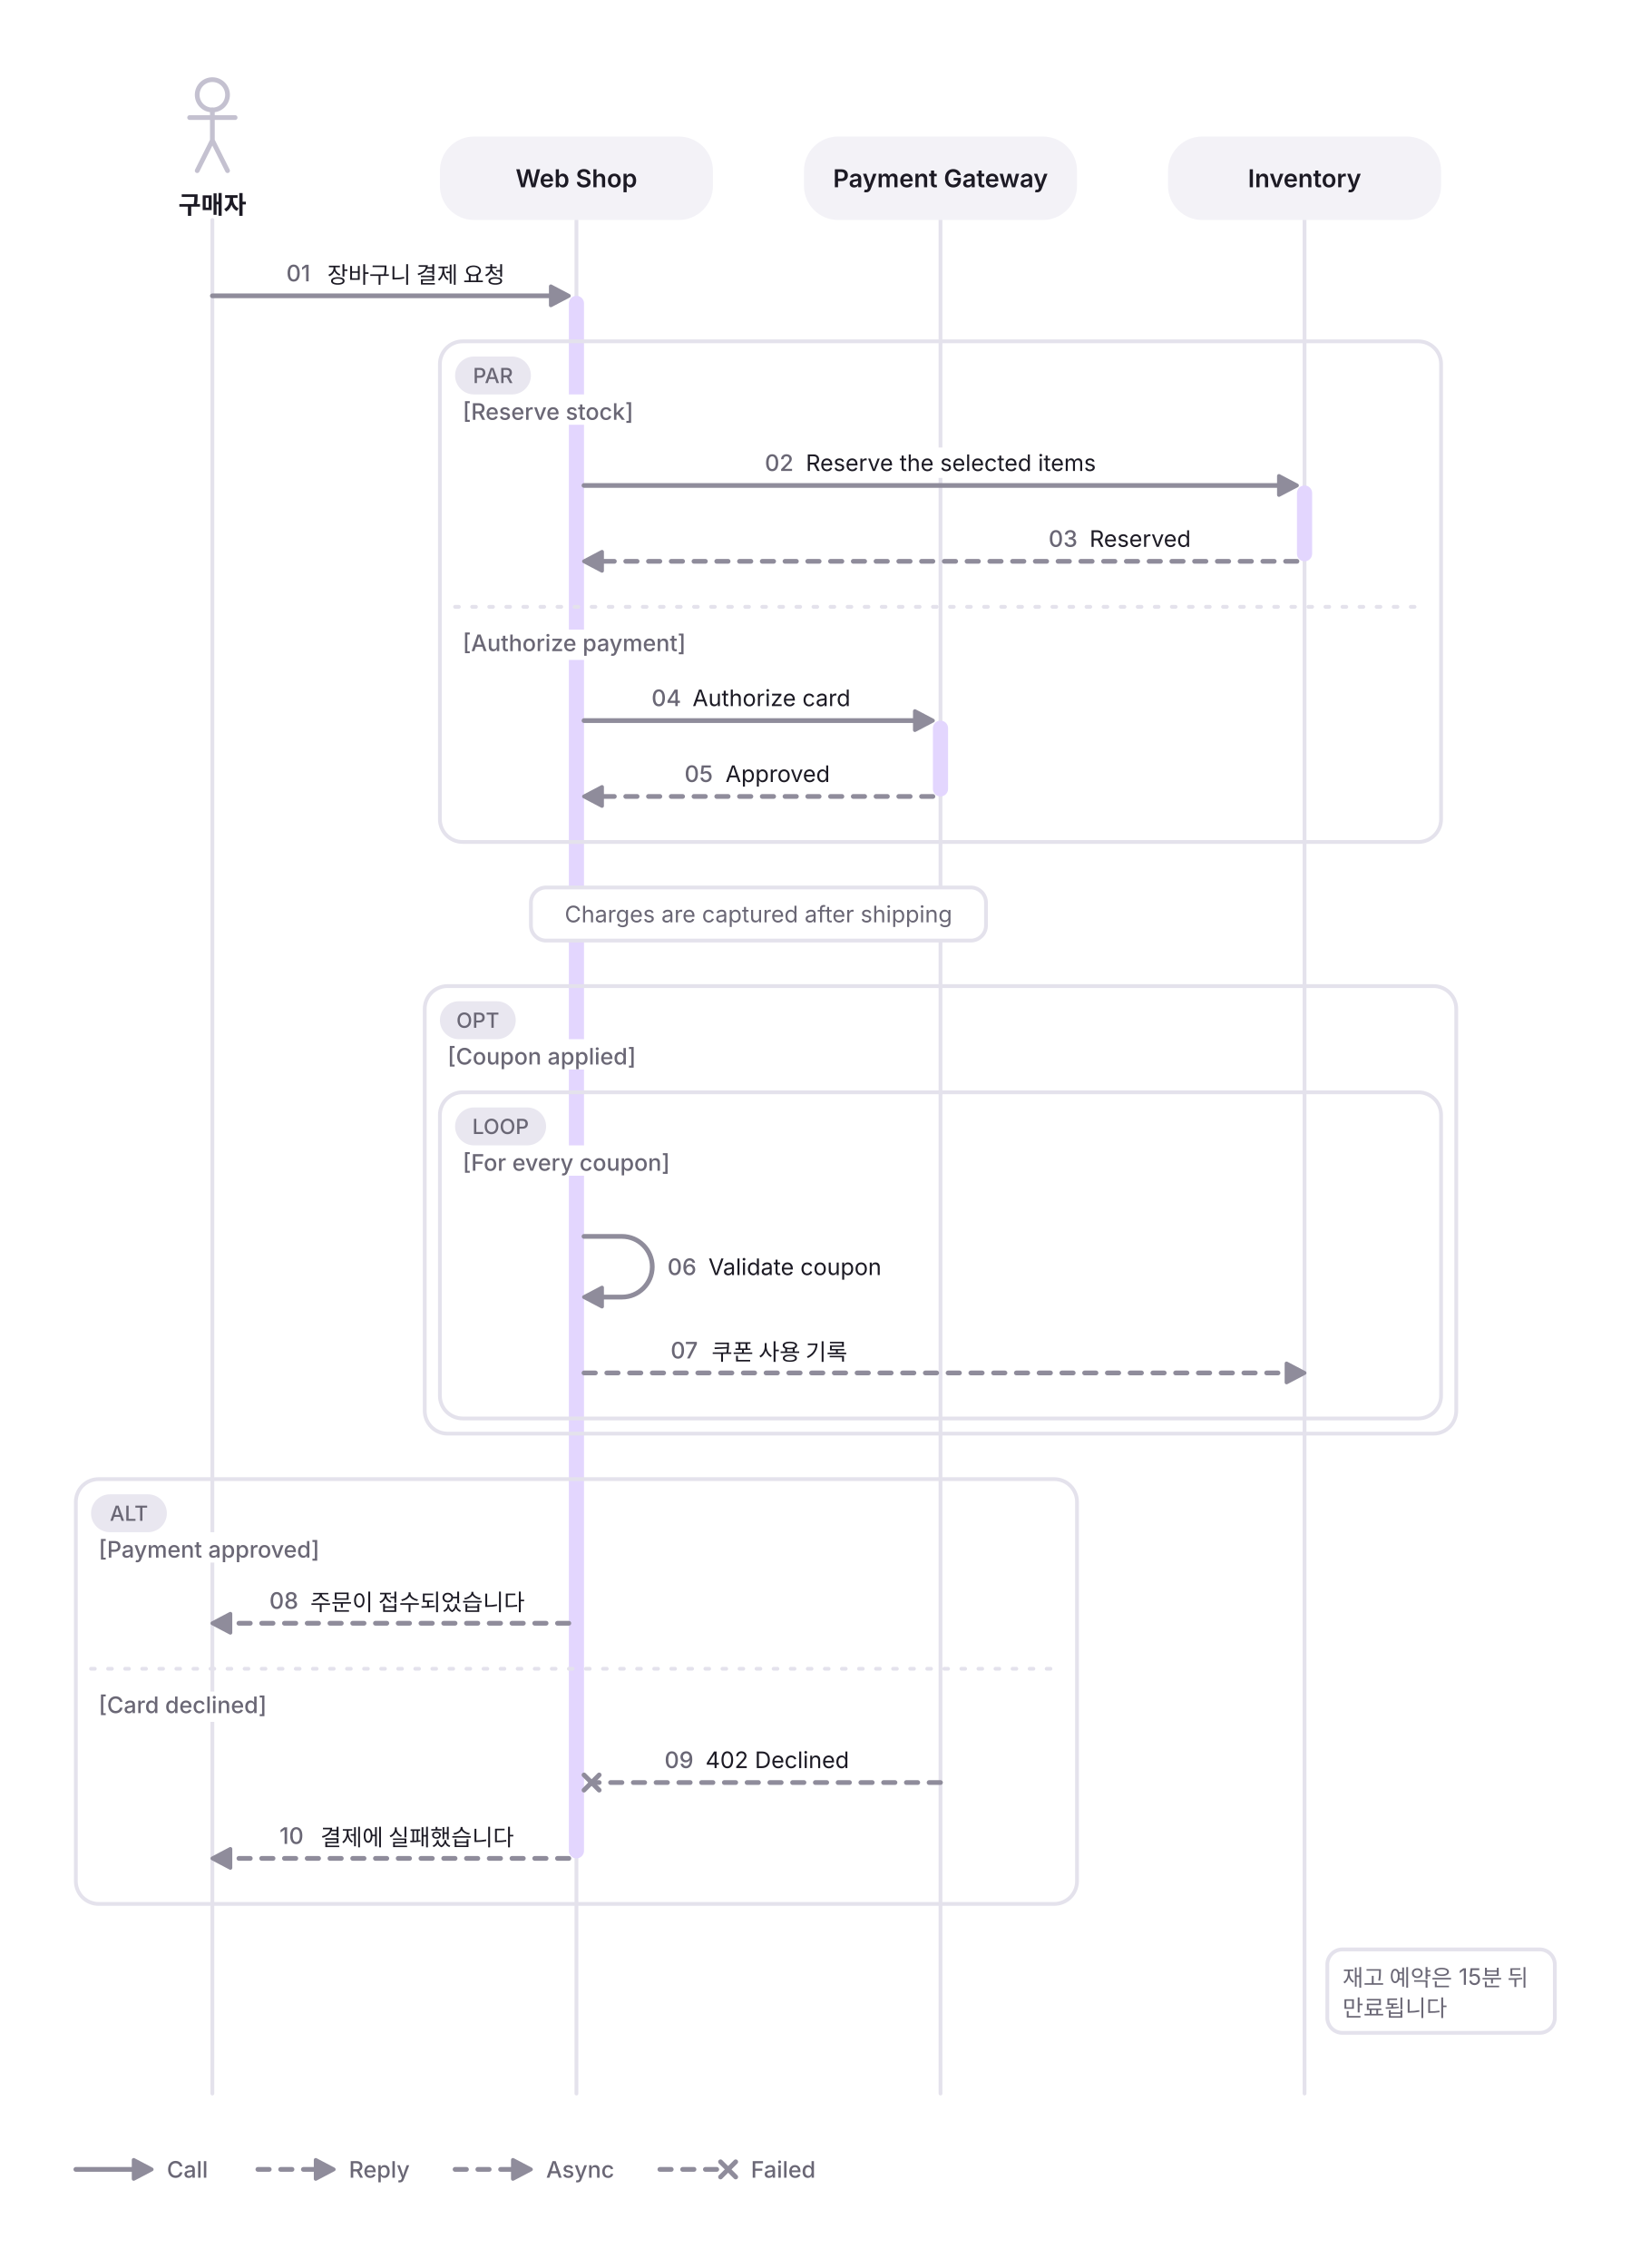
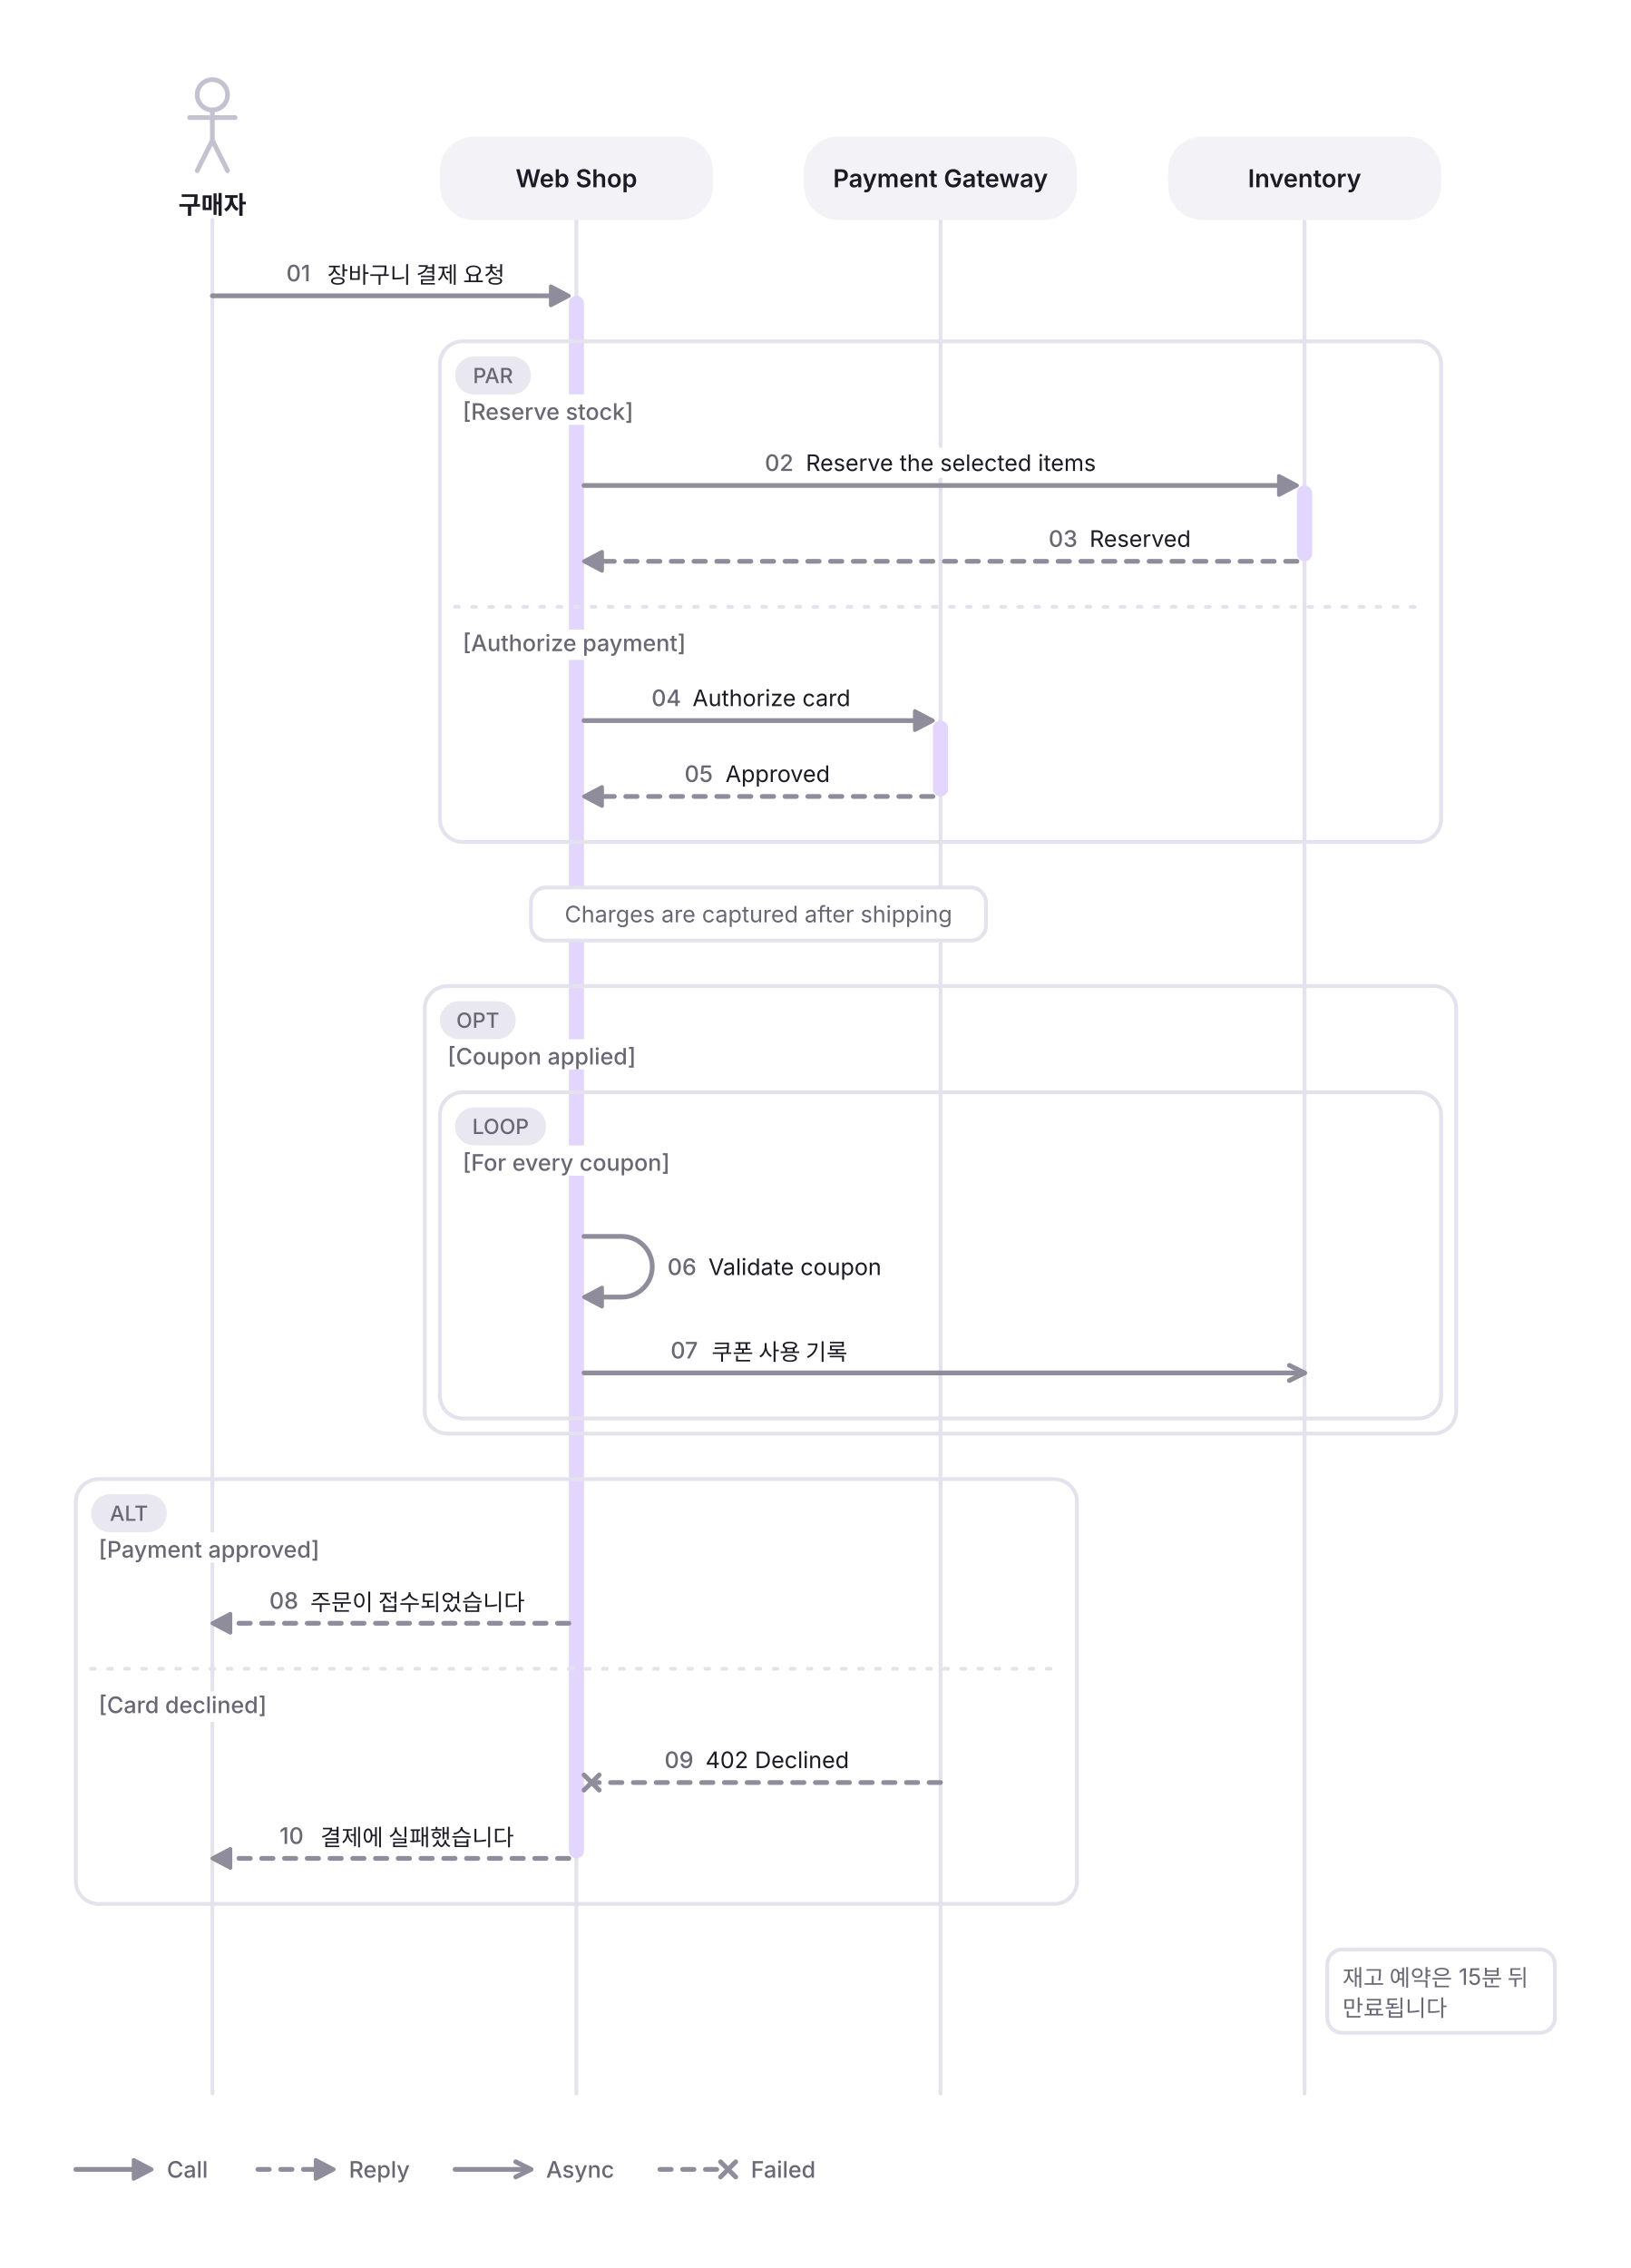
<svg xmlns="http://www.w3.org/2000/svg" class="ursula" data-theme="solid" viewBox="0 0 860 1196" width="860" height="1196" role="img">
  <style>.ursula{font-family:'IBM Plex Sans KR', 'Apple SD Gothic Neo', 'Noto Sans KR', -apple-system, sans-serif}
.ursula-bg{fill:var(--ursula-bg,#ffffff)}
.ursula-panel{fill:var(--ursula-panel,none)}
.ursula-title{font:600 15px 'IBM Plex Sans KR', 'Apple SD Gothic Neo', 'Noto Sans KR', -apple-system, sans-serif;fill:var(--ursula-ink,#1c1a24)}
.ursula-name{font:600 13px 'IBM Plex Sans KR', 'Apple SD Gothic Neo', 'Noto Sans KR', -apple-system, sans-serif;fill:var(--ursula-ink,#1c1a24);text-anchor:middle}
.ursula-sub{font:400 12px 'IBM Plex Sans KR', 'Apple SD Gothic Neo', 'Noto Sans KR', -apple-system, sans-serif;fill:var(--ursula-ink-2,#6a6775);text-anchor:middle}
.ursula-body{font:400 12px 'IBM Plex Sans KR', 'Apple SD Gothic Neo', 'Noto Sans KR', -apple-system, sans-serif;fill:var(--ursula-ink,#1c1a24)}
.ursula-mono{font:400 12px 'IBM Plex Mono', ui-monospace, 'SF Mono', Menlo, monospace;fill:var(--ursula-ink,#1c1a24)}
.ursula-label{font:500 12px 'IBM Plex Sans KR', 'Apple SD Gothic Neo', 'Noto Sans KR', -apple-system, sans-serif;fill:var(--ursula-ink-2,#6a6775);text-anchor:middle}
.ursula-label--accent{fill:var(--ursula-accent,#7447c8)}
.ursula-zone-name{font:600 13px 'IBM Plex Sans KR', 'Apple SD Gothic Neo', 'Noto Sans KR', -apple-system, sans-serif;fill:var(--ursula-ink,#1c1a24)}
.ursula-zone-sub{font:500 12px 'IBM Plex Sans KR', 'Apple SD Gothic Neo', 'Noto Sans KR', -apple-system, sans-serif;fill:var(--ursula-ink-2,#6a6775)}
.ursula-legend{font:500 12px 'IBM Plex Sans KR', 'Apple SD Gothic Neo', 'Noto Sans KR', -apple-system, sans-serif;fill:var(--ursula-ink-2,#6a6775)}
.ursula-axis-name{font:500 12px 'IBM Plex Sans KR', 'Apple SD Gothic Neo', 'Noto Sans KR', -apple-system, sans-serif;fill:var(--ursula-ink-2,#6a6775)}
.ursula-tick{font:400 11px 'IBM Plex Sans KR', 'Apple SD Gothic Neo', 'Noto Sans KR', -apple-system, sans-serif;fill:var(--ursula-ink-2,#6a6775);font-variant-numeric:tabular-nums}
.ursula-value{font:600 11px 'IBM Plex Sans KR', 'Apple SD Gothic Neo', 'Noto Sans KR', -apple-system, sans-serif;fill:var(--ursula-value,#4f2b9a);text-anchor:middle;font-variant-numeric:tabular-nums;paint-order:stroke;stroke:var(--ursula-halo,#ffffff);stroke-width:3px;stroke-linejoin:round}
.ursula-value--bare{stroke:none}
.ursula-value--plain{stroke:none}
.ursula-tick--halo{paint-order:stroke;stroke:var(--ursula-halo,#ffffff);stroke-width:3px;stroke-linejoin:round}
.ursula-tag-text{font:500 11px 'IBM Plex Sans KR', 'Apple SD Gothic Neo', 'Noto Sans KR', -apple-system, sans-serif;fill:var(--ursula-ink-2,#6a6775);text-anchor:middle}
.ursula-faint{fill:var(--ursula-ink-3,#9795a1)}
.ursula-start{text-anchor:start}
.ursula-middle{text-anchor:middle}
.ursula-end{text-anchor:end}
.ursula-on-start{fill:var(--ursula-start-ink,#ffffff)}
.ursula-on-decision{fill:var(--ursula-decision-ink,#4f2b9a)}
.ursula-box{fill:var(--ursula-box-fill,#f3f2f7);stroke:var(--ursula-box-stroke,none);stroke-width:0;stroke-linejoin:round}
.ursula-box--in-zone{fill:var(--ursula-box-in-zone,#ffffff)}
.ursula-box--start{fill:var(--ursula-start-fill,#7447c8);stroke:var(--ursula-start-stroke,none);stroke-width:0}
.ursula-box--decision{fill:var(--ursula-decision-fill,#e3d6fe);stroke:var(--ursula-decision-stroke,none);stroke-width:0}
.ursula-box--pending{stroke:var(--ursula-zone-dash,#c4c1d0);stroke-width:2;stroke-dasharray:2 7;stroke-linecap:round}
.ursula-active{fill:var(--ursula-active-fill,#e3d6fe);stroke:var(--ursula-active-stroke,none);stroke-width:0}
.ursula-note{fill:var(--ursula-note-fill,#ffffff);stroke:var(--ursula-note-stroke,#e4e2ec);stroke-width:2}
.ursula-token{fill:var(--ursula-box-fill,#f3f2f7);stroke:var(--ursula-box-stroke,none);stroke-width:0}
.ursula-tile{fill:var(--ursula-box-fill,#f3f2f7);stroke:var(--ursula-box-stroke,none);stroke-width:0}
.ursula-tile--in-zone{fill:var(--ursula-box-in-zone,#ffffff)}
.ursula-ellipse{fill:var(--ursula-box-fill,#f3f2f7);stroke:var(--ursula-box-stroke,none);stroke-width:0}
.ursula-start-dot{fill:var(--ursula-accent,#7447c8)}
.ursula-end-ring{fill:var(--ursula-bg,#ffffff);stroke:var(--ursula-ink,#1c1a24);stroke-width:2.5}
.ursula-end-dot{fill:var(--ursula-ink,#1c1a24)}
.ursula-rule{fill:none;stroke:var(--ursula-rule,#ffffff);stroke-width:2}
.ursula-tag{fill:var(--ursula-tag-fill,#e9e7f0)}
.ursula-tag--in-zone{fill:var(--ursula-tag-fill-zone,#f3f2f7)}
.ursula-edge{fill:none;stroke:var(--ursula-edge,#c4c1d0);stroke-width:2.5;stroke-linecap:round;stroke-linejoin:round}
.ursula-edge--accent{stroke:var(--ursula-accent,#7447c8)}
.ursula-edge--pending{stroke-dasharray:2 7}
.ursula-edge--msg{stroke:var(--ursula-edge-msg,#8f8c9b)}
.ursula-edge--msg.ursula-edge--pending{stroke-dasharray:6 6}
.ursula-port{display:none;fill:var(--ursula-halo,#ffffff);stroke:var(--ursula-edge,#c4c1d0);stroke-width:2.5}
.ursula-port--accent{stroke:var(--ursula-accent,#7447c8)}
.ursula-port--msg{stroke:var(--ursula-edge-msg,#8f8c9b)}
.ursula-end-open{fill:var(--ursula-bg,#ffffff);stroke:var(--ursula-edge,#c4c1d0);stroke-width:2.5;stroke-linejoin:round}
.ursula-end-fill{fill:var(--ursula-edge,#c4c1d0);stroke:var(--ursula-edge,#c4c1d0);stroke-width:2.5;stroke-linejoin:round}
.ursula-end-open--accent{stroke:var(--ursula-accent,#7447c8)}
.ursula-end-fill--accent{fill:var(--ursula-accent,#7447c8);stroke:var(--ursula-accent,#7447c8)}
.ursula-lifeline{fill:none;stroke:var(--ursula-lifeline,#e4e2ec);stroke-width:2;stroke-linecap:round}
.ursula-guide{fill:none;stroke:var(--ursula-guide,#e4e2ec);stroke-width:2;stroke-linecap:round;stroke-linejoin:round}
.ursula-chip{fill:var(--ursula-chip-fill,#f3f2f7);stroke:var(--ursula-chip-stroke,#ffffff);stroke-width:3}
.ursula-chip--accent{fill:var(--ursula-chip-accent-fill,#f2edff);stroke:var(--ursula-chip-accent-stroke,#ffffff)}
.ursula-zone{fill:var(--ursula-zone-fill,#f3f2f7);stroke:var(--ursula-zone-stroke,none);stroke-width:0}
.ursula-zone--plain{fill:var(--ursula-zone-plain,#ffffff);stroke:var(--ursula-zone-plain-stroke,#e4e2ec);stroke-width:2}
.ursula-zone--dashed{fill:none;stroke:var(--ursula-zone-dash,#c4c1d0);stroke-width:2;stroke-dasharray:2 7;stroke-linecap:round}
.ursula-frame{fill:none;stroke:var(--ursula-frame,#e4e2ec);stroke-width:2}
.ursula-frame-split{fill:none;stroke:var(--ursula-frame,#e4e2ec);stroke-width:2;stroke-dasharray:2 7;stroke-linecap:round}
.ursula-axis{fill:none;stroke:var(--ursula-axis,none);stroke-width:1.25;stroke-linecap:round}
.ursula-grid{fill:none;stroke:var(--ursula-grid,#f3f2f7);stroke-width:2;stroke-dasharray:none;stroke-linecap:round}
.ursula-mark{fill:var(--ursula-bar,#cdbdf5)}
.ursula-mark-line{fill:none;stroke:var(--ursula-data,#4f2b9a);stroke-width:3;stroke-linejoin:round;stroke-linecap:round}
.ursula-mark-dot{fill:var(--ursula-dot-fill,#4f2b9a);stroke:var(--ursula-dot-stroke,#ffffff);stroke-width:2.5}
.ursula-dot{fill:var(--ursula-dot-neutral,#8f8c9b)}
.ursula-series-1{fill:var(--ursula-s1,#7447c8)}
.ursula-series-1--tint,.ursula-series-1.ursula-tint{fill:var(--ursula-s1-tint,#f2edff);stroke:var(--ursula-s1,#7447c8);stroke-width:0}
.ursula-series-1--overlap,.ursula-series-1.ursula-overlap{fill:var(--ursula-s1,#7447c8);fill-opacity:0.24;stroke:var(--ursula-s1,#7447c8);stroke-width:0;stroke-linejoin:round}
.ursula-series-1--line,.ursula-series-1.ursula-line{fill:none;stroke:var(--ursula-s1,#7447c8);stroke-width:3;stroke-linejoin:round;stroke-linecap:round}
.ursula-series-1--dot,.ursula-series-1.ursula-dot{fill:var(--ursula-s1,#7447c8);stroke:var(--ursula-halo,#ffffff);stroke-width:2.5}
.ursula-series-2{fill:var(--ursula-s2,#0f9b95)}
.ursula-series-2--tint,.ursula-series-2.ursula-tint{fill:var(--ursula-s2-tint,#d7f1ef);stroke:var(--ursula-s2,#0f9b95);stroke-width:0}
.ursula-series-2--overlap,.ursula-series-2.ursula-overlap{fill:var(--ursula-s2,#0f9b95);fill-opacity:0.24;stroke:var(--ursula-s2,#0f9b95);stroke-width:0;stroke-linejoin:round}
.ursula-series-2--line,.ursula-series-2.ursula-line{fill:none;stroke:var(--ursula-s2,#0f9b95);stroke-width:3;stroke-linejoin:round;stroke-linecap:round}
.ursula-series-2--dot,.ursula-series-2.ursula-dot{fill:var(--ursula-s2,#0f9b95);stroke:var(--ursula-halo,#ffffff);stroke-width:2.5}
.ursula-series-3{fill:var(--ursula-s3,#d58d25)}
.ursula-series-3--tint,.ursula-series-3.ursula-tint{fill:var(--ursula-s3-tint,#fbe8d3);stroke:var(--ursula-s3,#d58d25);stroke-width:0}
.ursula-series-3--overlap,.ursula-series-3.ursula-overlap{fill:var(--ursula-s3,#d58d25);fill-opacity:0.24;stroke:var(--ursula-s3,#d58d25);stroke-width:0;stroke-linejoin:round}
.ursula-series-3--line,.ursula-series-3.ursula-line{fill:none;stroke:var(--ursula-s3,#d58d25);stroke-width:3;stroke-linejoin:round;stroke-linecap:round}
.ursula-series-3--dot,.ursula-series-3.ursula-dot{fill:var(--ursula-s3,#d58d25);stroke:var(--ursula-halo,#ffffff);stroke-width:2.5}
.ursula-series-4{fill:var(--ursula-s4,#1f7dcf)}
.ursula-series-4--tint,.ursula-series-4.ursula-tint{fill:var(--ursula-s4-tint,#d9eeff);stroke:var(--ursula-s4,#1f7dcf);stroke-width:0}
.ursula-series-4--overlap,.ursula-series-4.ursula-overlap{fill:var(--ursula-s4,#1f7dcf);fill-opacity:0.24;stroke:var(--ursula-s4,#1f7dcf);stroke-width:0;stroke-linejoin:round}
.ursula-series-4--line,.ursula-series-4.ursula-line{fill:none;stroke:var(--ursula-s4,#1f7dcf);stroke-width:3;stroke-linejoin:round;stroke-linecap:round}
.ursula-series-4--dot,.ursula-series-4.ursula-dot{fill:var(--ursula-s4,#1f7dcf);stroke:var(--ursula-halo,#ffffff);stroke-width:2.5}
.ursula-series-5{fill:var(--ursula-s5,#399d57)}
.ursula-series-5--tint,.ursula-series-5.ursula-tint{fill:var(--ursula-s5-tint,#dcf2df);stroke:var(--ursula-s5,#399d57);stroke-width:0}
.ursula-series-5--overlap,.ursula-series-5.ursula-overlap{fill:var(--ursula-s5,#399d57);fill-opacity:0.24;stroke:var(--ursula-s5,#399d57);stroke-width:0;stroke-linejoin:round}
.ursula-series-5--line,.ursula-series-5.ursula-line{fill:none;stroke:var(--ursula-s5,#399d57);stroke-width:3;stroke-linejoin:round;stroke-linecap:round}
.ursula-series-5--dot,.ursula-series-5.ursula-dot{fill:var(--ursula-s5,#399d57);stroke:var(--ursula-halo,#ffffff);stroke-width:2.5}
.ursula-series-6{fill:var(--ursula-s6,#dd5847)}
.ursula-series-6--tint,.ursula-series-6.ursula-tint{fill:var(--ursula-s6-tint,#ffe2dc);stroke:var(--ursula-s6,#dd5847);stroke-width:0}
.ursula-series-6--overlap,.ursula-series-6.ursula-overlap{fill:var(--ursula-s6,#dd5847);fill-opacity:0.24;stroke:var(--ursula-s6,#dd5847);stroke-width:0;stroke-linejoin:round}
.ursula-series-6--line,.ursula-series-6.ursula-line{fill:none;stroke:var(--ursula-s6,#dd5847);stroke-width:3;stroke-linejoin:round;stroke-linecap:round}
.ursula-series-6--dot,.ursula-series-6.ursula-dot{fill:var(--ursula-s6,#dd5847);stroke:var(--ursula-halo,#ffffff);stroke-width:2.5}
.ursula-series-7{fill:var(--ursula-s7,#9ca73e)}
.ursula-series-7--tint,.ursula-series-7.ursula-tint{fill:var(--ursula-s7-tint,#eaeed6);stroke:var(--ursula-s7,#9ca73e);stroke-width:0}
.ursula-series-7--overlap,.ursula-series-7.ursula-overlap{fill:var(--ursula-s7,#9ca73e);fill-opacity:0.24;stroke:var(--ursula-s7,#9ca73e);stroke-width:0;stroke-linejoin:round}
.ursula-series-7--line,.ursula-series-7.ursula-line{fill:none;stroke:var(--ursula-s7,#9ca73e);stroke-width:3;stroke-linejoin:round;stroke-linecap:round}
.ursula-series-7--dot,.ursula-series-7.ursula-dot{fill:var(--ursula-s7,#9ca73e);stroke:var(--ursula-halo,#ffffff);stroke-width:2.5}
.ursula-series-8{fill:var(--ursula-s8,#6b727e)}
.ursula-series-8--tint,.ursula-series-8.ursula-tint{fill:var(--ursula-s8-tint,#e9ebef);stroke:var(--ursula-s8,#6b727e);stroke-width:0}
.ursula-series-8--overlap,.ursula-series-8.ursula-overlap{fill:var(--ursula-s8,#6b727e);fill-opacity:0.24;stroke:var(--ursula-s8,#6b727e);stroke-width:0;stroke-linejoin:round}
.ursula-series-8--line,.ursula-series-8.ursula-line{fill:none;stroke:var(--ursula-s8,#6b727e);stroke-width:3;stroke-linejoin:round;stroke-linecap:round}
.ursula-series-8--dot,.ursula-series-8.ursula-dot{fill:var(--ursula-s8,#6b727e);stroke:var(--ursula-halo,#ffffff);stroke-width:2.5}
.ursula-head{stroke-width:2;stroke-linejoin:round}
.ursula-head--edge{fill:var(--ursula-edge,#c4c1d0);stroke:var(--ursula-edge,#c4c1d0)}
.ursula-head--accent{fill:var(--ursula-accent,#7447c8);stroke:var(--ursula-accent,#7447c8)}
.ursula-head--msg{fill:var(--ursula-edge-msg,#8f8c9b);stroke:var(--ursula-edge-msg,#8f8c9b)}
@media (prefers-color-scheme: dark){
.ursula{font-family:'IBM Plex Sans KR', 'Apple SD Gothic Neo', 'Noto Sans KR', -apple-system, sans-serif}
.ursula-bg{fill:var(--ursula-bg,#1c1b22)}
.ursula-panel{fill:var(--ursula-panel,none)}
.ursula-title{font:600 15px 'IBM Plex Sans KR', 'Apple SD Gothic Neo', 'Noto Sans KR', -apple-system, sans-serif;fill:var(--ursula-ink,#ecebf2)}
.ursula-name{font:600 13px 'IBM Plex Sans KR', 'Apple SD Gothic Neo', 'Noto Sans KR', -apple-system, sans-serif;fill:var(--ursula-ink,#ecebf2);text-anchor:middle}
.ursula-sub{font:400 12px 'IBM Plex Sans KR', 'Apple SD Gothic Neo', 'Noto Sans KR', -apple-system, sans-serif;fill:var(--ursula-ink-2,#a5a2b3);text-anchor:middle}
.ursula-body{font:400 12px 'IBM Plex Sans KR', 'Apple SD Gothic Neo', 'Noto Sans KR', -apple-system, sans-serif;fill:var(--ursula-ink,#ecebf2)}
.ursula-mono{font:400 12px 'IBM Plex Mono', ui-monospace, 'SF Mono', Menlo, monospace;fill:var(--ursula-ink,#ecebf2)}
.ursula-label{font:500 12px 'IBM Plex Sans KR', 'Apple SD Gothic Neo', 'Noto Sans KR', -apple-system, sans-serif;fill:var(--ursula-ink-2,#a5a2b3);text-anchor:middle}
.ursula-label--accent{fill:var(--ursula-accent,#7447c8)}
.ursula-zone-name{font:600 13px 'IBM Plex Sans KR', 'Apple SD Gothic Neo', 'Noto Sans KR', -apple-system, sans-serif;fill:var(--ursula-ink,#ecebf2)}
.ursula-zone-sub{font:500 12px 'IBM Plex Sans KR', 'Apple SD Gothic Neo', 'Noto Sans KR', -apple-system, sans-serif;fill:var(--ursula-ink-2,#a5a2b3)}
.ursula-legend{font:500 12px 'IBM Plex Sans KR', 'Apple SD Gothic Neo', 'Noto Sans KR', -apple-system, sans-serif;fill:var(--ursula-ink-2,#a5a2b3)}
.ursula-axis-name{font:500 12px 'IBM Plex Sans KR', 'Apple SD Gothic Neo', 'Noto Sans KR', -apple-system, sans-serif;fill:var(--ursula-ink-2,#a5a2b3)}
.ursula-tick{font:400 11px 'IBM Plex Sans KR', 'Apple SD Gothic Neo', 'Noto Sans KR', -apple-system, sans-serif;fill:var(--ursula-ink-2,#a5a2b3);font-variant-numeric:tabular-nums}
.ursula-value{font:600 11px 'IBM Plex Sans KR', 'Apple SD Gothic Neo', 'Noto Sans KR', -apple-system, sans-serif;fill:var(--ursula-value,#d9c9ff);text-anchor:middle;font-variant-numeric:tabular-nums;paint-order:stroke;stroke:var(--ursula-halo,#1c1b22);stroke-width:3px;stroke-linejoin:round}
.ursula-value--bare{stroke:none}
.ursula-value--plain{stroke:none}
.ursula-tick--halo{paint-order:stroke;stroke:var(--ursula-halo,#1c1b22);stroke-width:3px;stroke-linejoin:round}
.ursula-tag-text{font:500 11px 'IBM Plex Sans KR', 'Apple SD Gothic Neo', 'Noto Sans KR', -apple-system, sans-serif;fill:var(--ursula-ink-2,#a5a2b3);text-anchor:middle}
.ursula-faint{fill:var(--ursula-ink-3,#6a6779)}
.ursula-start{text-anchor:start}
.ursula-middle{text-anchor:middle}
.ursula-end{text-anchor:end}
.ursula-on-start{fill:var(--ursula-start-ink,#ffffff)}
.ursula-on-decision{fill:var(--ursula-decision-ink,#d9c9ff)}
.ursula-box{fill:var(--ursula-box-fill,#2a2833);stroke:var(--ursula-box-stroke,none);stroke-width:0;stroke-linejoin:round}
.ursula-box--in-zone{fill:var(--ursula-box-in-zone,#34323e)}
.ursula-box--start{fill:var(--ursula-start-fill,#7447c8);stroke:var(--ursula-start-stroke,none);stroke-width:0}
.ursula-box--decision{fill:var(--ursula-decision-fill,rgba(116,71,200,0.24));stroke:var(--ursula-decision-stroke,none);stroke-width:0}
.ursula-box--pending{stroke:var(--ursula-zone-dash,#6a6779);stroke-width:2;stroke-dasharray:2 7;stroke-linecap:round}
.ursula-active{fill:var(--ursula-active-fill,rgba(116,71,200,0.24));stroke:var(--ursula-active-stroke,none);stroke-width:0}
.ursula-note{fill:var(--ursula-note-fill,#1c1b22);stroke:var(--ursula-note-stroke,#3a3846);stroke-width:2}
.ursula-token{fill:var(--ursula-box-fill,#2a2833);stroke:var(--ursula-box-stroke,none);stroke-width:0}
.ursula-tile{fill:var(--ursula-box-fill,#2a2833);stroke:var(--ursula-box-stroke,none);stroke-width:0}
.ursula-tile--in-zone{fill:var(--ursula-box-in-zone,#34323e)}
.ursula-ellipse{fill:var(--ursula-box-fill,#2a2833);stroke:var(--ursula-box-stroke,none);stroke-width:0}
.ursula-start-dot{fill:var(--ursula-accent,#7447c8)}
.ursula-end-ring{fill:var(--ursula-bg,#1c1b22);stroke:var(--ursula-ink,#ecebf2);stroke-width:2.5}
.ursula-end-dot{fill:var(--ursula-ink,#ecebf2)}
.ursula-rule{fill:none;stroke:var(--ursula-rule,#1c1b22);stroke-width:2}
.ursula-tag{fill:var(--ursula-tag-fill,#2e2c38)}
.ursula-tag--in-zone{fill:var(--ursula-tag-fill-zone,#2a2833)}
.ursula-edge{fill:none;stroke:var(--ursula-edge,#6a6779);stroke-width:2.5;stroke-linecap:round;stroke-linejoin:round}
.ursula-edge--accent{stroke:var(--ursula-accent,#7447c8)}
.ursula-edge--pending{stroke-dasharray:2 7}
.ursula-edge--msg{stroke:var(--ursula-edge-msg,#7d7a8c)}
.ursula-edge--msg.ursula-edge--pending{stroke-dasharray:6 6}
.ursula-port{display:none;fill:var(--ursula-halo,#1c1b22);stroke:var(--ursula-edge,#6a6779);stroke-width:2.5}
.ursula-port--accent{stroke:var(--ursula-accent,#7447c8)}
.ursula-port--msg{stroke:var(--ursula-edge-msg,#7d7a8c)}
.ursula-end-open{fill:var(--ursula-bg,#1c1b22);stroke:var(--ursula-edge,#6a6779);stroke-width:2.5;stroke-linejoin:round}
.ursula-end-fill{fill:var(--ursula-edge,#6a6779);stroke:var(--ursula-edge,#6a6779);stroke-width:2.5;stroke-linejoin:round}
.ursula-end-open--accent{stroke:var(--ursula-accent,#7447c8)}
.ursula-end-fill--accent{fill:var(--ursula-accent,#7447c8);stroke:var(--ursula-accent,#7447c8)}
.ursula-lifeline{fill:none;stroke:var(--ursula-lifeline,#3a3846);stroke-width:2;stroke-linecap:round}
.ursula-guide{fill:none;stroke:var(--ursula-guide,#3a3846);stroke-width:2;stroke-linecap:round;stroke-linejoin:round}
.ursula-chip{fill:var(--ursula-chip-fill,#2a2833);stroke:var(--ursula-chip-stroke,#1c1b22);stroke-width:3}
.ursula-chip--accent{fill:var(--ursula-chip-accent-fill,rgba(116,71,200,0.24));stroke:var(--ursula-chip-accent-stroke,#1c1b22)}
.ursula-zone{fill:var(--ursula-zone-fill,#211f29);stroke:var(--ursula-zone-stroke,none);stroke-width:0}
.ursula-zone--plain{fill:var(--ursula-zone-plain,#1c1b22);stroke:var(--ursula-zone-plain-stroke,#3a3846);stroke-width:2}
.ursula-zone--dashed{fill:none;stroke:var(--ursula-zone-dash,#6a6779);stroke-width:2;stroke-dasharray:2 7;stroke-linecap:round}
.ursula-frame{fill:none;stroke:var(--ursula-frame,#3a3846);stroke-width:2}
.ursula-frame-split{fill:none;stroke:var(--ursula-frame,#3a3846);stroke-width:2;stroke-dasharray:2 7;stroke-linecap:round}
.ursula-axis{fill:none;stroke:var(--ursula-axis,none);stroke-width:1.25;stroke-linecap:round}
.ursula-grid{fill:none;stroke:var(--ursula-grid,#26242e);stroke-width:2;stroke-dasharray:none;stroke-linecap:round}
.ursula-mark{fill:var(--ursula-bar,rgba(116,71,200,0.4))}
.ursula-mark-line{fill:none;stroke:var(--ursula-data,#d9c9ff);stroke-width:3;stroke-linejoin:round;stroke-linecap:round}
.ursula-mark-dot{fill:var(--ursula-dot-fill,#d9c9ff);stroke:var(--ursula-dot-stroke,#1c1b22);stroke-width:2.5}
.ursula-dot{fill:var(--ursula-dot-neutral,#7d7a8c)}
.ursula-series-1{fill:var(--ursula-s1,#7447c8)}
.ursula-series-1--tint,.ursula-series-1.ursula-tint{fill:var(--ursula-s1-tint,rgba(116,71,200,0.24));stroke:var(--ursula-s1,#7447c8);stroke-width:0}
.ursula-series-1--overlap,.ursula-series-1.ursula-overlap{fill:var(--ursula-s1,#7447c8);fill-opacity:0.24;stroke:var(--ursula-s1,#7447c8);stroke-width:0;stroke-linejoin:round}
.ursula-series-1--line,.ursula-series-1.ursula-line{fill:none;stroke:var(--ursula-s1,#7447c8);stroke-width:3;stroke-linejoin:round;stroke-linecap:round}
.ursula-series-1--dot,.ursula-series-1.ursula-dot{fill:var(--ursula-s1,#7447c8);stroke:var(--ursula-halo,#1c1b22);stroke-width:2.5}
.ursula-series-2{fill:var(--ursula-s2,#0f9b95)}
.ursula-series-2--tint,.ursula-series-2.ursula-tint{fill:var(--ursula-s2-tint,rgba(15,155,149,0.24));stroke:var(--ursula-s2,#0f9b95);stroke-width:0}
.ursula-series-2--overlap,.ursula-series-2.ursula-overlap{fill:var(--ursula-s2,#0f9b95);fill-opacity:0.24;stroke:var(--ursula-s2,#0f9b95);stroke-width:0;stroke-linejoin:round}
.ursula-series-2--line,.ursula-series-2.ursula-line{fill:none;stroke:var(--ursula-s2,#0f9b95);stroke-width:3;stroke-linejoin:round;stroke-linecap:round}
.ursula-series-2--dot,.ursula-series-2.ursula-dot{fill:var(--ursula-s2,#0f9b95);stroke:var(--ursula-halo,#1c1b22);stroke-width:2.5}
.ursula-series-3{fill:var(--ursula-s3,#d58d25)}
.ursula-series-3--tint,.ursula-series-3.ursula-tint{fill:var(--ursula-s3-tint,rgba(213,141,37,0.24));stroke:var(--ursula-s3,#d58d25);stroke-width:0}
.ursula-series-3--overlap,.ursula-series-3.ursula-overlap{fill:var(--ursula-s3,#d58d25);fill-opacity:0.24;stroke:var(--ursula-s3,#d58d25);stroke-width:0;stroke-linejoin:round}
.ursula-series-3--line,.ursula-series-3.ursula-line{fill:none;stroke:var(--ursula-s3,#d58d25);stroke-width:3;stroke-linejoin:round;stroke-linecap:round}
.ursula-series-3--dot,.ursula-series-3.ursula-dot{fill:var(--ursula-s3,#d58d25);stroke:var(--ursula-halo,#1c1b22);stroke-width:2.5}
.ursula-series-4{fill:var(--ursula-s4,#1f7dcf)}
.ursula-series-4--tint,.ursula-series-4.ursula-tint{fill:var(--ursula-s4-tint,rgba(31,125,207,0.24));stroke:var(--ursula-s4,#1f7dcf);stroke-width:0}
.ursula-series-4--overlap,.ursula-series-4.ursula-overlap{fill:var(--ursula-s4,#1f7dcf);fill-opacity:0.24;stroke:var(--ursula-s4,#1f7dcf);stroke-width:0;stroke-linejoin:round}
.ursula-series-4--line,.ursula-series-4.ursula-line{fill:none;stroke:var(--ursula-s4,#1f7dcf);stroke-width:3;stroke-linejoin:round;stroke-linecap:round}
.ursula-series-4--dot,.ursula-series-4.ursula-dot{fill:var(--ursula-s4,#1f7dcf);stroke:var(--ursula-halo,#1c1b22);stroke-width:2.5}
.ursula-series-5{fill:var(--ursula-s5,#399d57)}
.ursula-series-5--tint,.ursula-series-5.ursula-tint{fill:var(--ursula-s5-tint,rgba(57,157,87,0.24));stroke:var(--ursula-s5,#399d57);stroke-width:0}
.ursula-series-5--overlap,.ursula-series-5.ursula-overlap{fill:var(--ursula-s5,#399d57);fill-opacity:0.24;stroke:var(--ursula-s5,#399d57);stroke-width:0;stroke-linejoin:round}
.ursula-series-5--line,.ursula-series-5.ursula-line{fill:none;stroke:var(--ursula-s5,#399d57);stroke-width:3;stroke-linejoin:round;stroke-linecap:round}
.ursula-series-5--dot,.ursula-series-5.ursula-dot{fill:var(--ursula-s5,#399d57);stroke:var(--ursula-halo,#1c1b22);stroke-width:2.5}
.ursula-series-6{fill:var(--ursula-s6,#dd5847)}
.ursula-series-6--tint,.ursula-series-6.ursula-tint{fill:var(--ursula-s6-tint,rgba(221,88,71,0.24));stroke:var(--ursula-s6,#dd5847);stroke-width:0}
.ursula-series-6--overlap,.ursula-series-6.ursula-overlap{fill:var(--ursula-s6,#dd5847);fill-opacity:0.24;stroke:var(--ursula-s6,#dd5847);stroke-width:0;stroke-linejoin:round}
.ursula-series-6--line,.ursula-series-6.ursula-line{fill:none;stroke:var(--ursula-s6,#dd5847);stroke-width:3;stroke-linejoin:round;stroke-linecap:round}
.ursula-series-6--dot,.ursula-series-6.ursula-dot{fill:var(--ursula-s6,#dd5847);stroke:var(--ursula-halo,#1c1b22);stroke-width:2.5}
.ursula-series-7{fill:var(--ursula-s7,#9ca73e)}
.ursula-series-7--tint,.ursula-series-7.ursula-tint{fill:var(--ursula-s7-tint,rgba(156,167,62,0.24));stroke:var(--ursula-s7,#9ca73e);stroke-width:0}
.ursula-series-7--overlap,.ursula-series-7.ursula-overlap{fill:var(--ursula-s7,#9ca73e);fill-opacity:0.24;stroke:var(--ursula-s7,#9ca73e);stroke-width:0;stroke-linejoin:round}
.ursula-series-7--line,.ursula-series-7.ursula-line{fill:none;stroke:var(--ursula-s7,#9ca73e);stroke-width:3;stroke-linejoin:round;stroke-linecap:round}
.ursula-series-7--dot,.ursula-series-7.ursula-dot{fill:var(--ursula-s7,#9ca73e);stroke:var(--ursula-halo,#1c1b22);stroke-width:2.5}
.ursula-series-8{fill:var(--ursula-s8,#6b727e)}
.ursula-series-8--tint,.ursula-series-8.ursula-tint{fill:var(--ursula-s8-tint,rgba(107,114,126,0.24));stroke:var(--ursula-s8,#6b727e);stroke-width:0}
.ursula-series-8--overlap,.ursula-series-8.ursula-overlap{fill:var(--ursula-s8,#6b727e);fill-opacity:0.24;stroke:var(--ursula-s8,#6b727e);stroke-width:0;stroke-linejoin:round}
.ursula-series-8--line,.ursula-series-8.ursula-line{fill:none;stroke:var(--ursula-s8,#6b727e);stroke-width:3;stroke-linejoin:round;stroke-linecap:round}
.ursula-series-8--dot,.ursula-series-8.ursula-dot{fill:var(--ursula-s8,#6b727e);stroke:var(--ursula-halo,#1c1b22);stroke-width:2.5}
.ursula-head{stroke-width:2;stroke-linejoin:round}
.ursula-head--edge{fill:var(--ursula-edge,#6a6779);stroke:var(--ursula-edge,#6a6779)}
.ursula-head--accent{fill:var(--ursula-accent,#7447c8);stroke:var(--ursula-accent,#7447c8)}
.ursula-head--msg{fill:var(--ursula-edge-msg,#7d7a8c);stroke:var(--ursula-edge-msg,#7d7a8c)}
}</style>
  <defs>
    <marker id="ursula-arrow-msg-end" viewBox="0 0 9.5 10" refX="0" refY="5" markerWidth="9.5" markerHeight="10" markerUnits="userSpaceOnUse" orient="auto" overflow="visible">
      <path class="ursula-head ursula-head--msg" d="M0 0L9.5 5L0 10Z" />
    </marker>
  </defs>
  <rect class="ursula-bg" x="0" y="0" width="860" height="1196" />
  <path class="ursula-lifeline" d="M112 116 L112 1104" data-participant="Shopper" />
  <path class="ursula-lifeline" d="M304 116 L304 1104" data-participant="Shop" />
  <path class="ursula-lifeline" d="M496 116 L496 1104" data-participant="Pay" />
  <path class="ursula-lifeline" d="M688 116 L688 1104" data-participant="Stock" />
  <rect class="ursula-active" x="684" y="256" width="8" height="40" rx="4" />
  <rect class="ursula-active" x="492" y="380" width="8" height="40" rx="4" />
  <rect class="ursula-active" x="300" y="156" width="8" height="824" rx="4" />
  <rect class="ursula-bg" x="144" y="136" width="128" height="16" />
  <rect class="ursula-bg" x="396" y="236" width="200" height="16" />
  <rect class="ursula-bg" x="548" y="276" width="88" height="16" />
  <rect class="ursula-bg" x="336" y="360" width="128" height="16" />
  <rect class="ursula-bg" x="356" y="400" width="88" height="16" />
  <rect class="ursula-bg" x="240" y="208" width="100" height="16" />
  <rect class="ursula-bg" x="240" y="332" width="124" height="16" />
  <rect class="ursula-bg" x="348" y="660" width="128" height="16" />
  <rect class="ursula-bg" x="348" y="704" width="104" height="16" />
  <rect class="ursula-bg" x="240" y="604" width="116" height="16" />
  <rect class="ursula-bg" x="232" y="548" width="104" height="16" />
  <rect class="ursula-bg" x="136" y="836" width="144" height="16" />
  <rect class="ursula-bg" x="344" y="920" width="112" height="16" />
  <rect class="ursula-bg" x="140" y="960" width="136" height="16" />
  <rect class="ursula-bg" x="48" y="808" width="120" height="16" />
  <rect class="ursula-bg" x="48" y="892" width="96" height="16" />
  <rect class="ursula-frame" x="40" y="780" width="528" height="224" rx="12" data-block="alt" data-frame="3" />
  <rect class="ursula-frame" x="224" y="520" width="544" height="236" rx="12" data-block="opt" data-frame="1" />
  <rect class="ursula-frame" x="232" y="576" width="528" height="172" rx="12" data-block="loop" data-frame="2" />
  <rect class="ursula-frame" x="232" y="180" width="528" height="264" rx="12" data-block="par" data-frame="0" />
  <path class="ursula-edge ursula-edge--msg ursula-edge--arrow" d="M112 156 L290.5 156" marker-end="url(#ursula-arrow-msg-end)" data-message="0" data-from="Shopper" data-to="Shop" data-kind="call" />
  <circle class="ursula-port ursula-port--msg" cx="112" cy="156" r="3.25" />
  <path class="ursula-edge ursula-edge--msg ursula-edge--arrow" d="M308 256 L674.5 256" marker-end="url(#ursula-arrow-msg-end)" data-message="1" data-from="Shop" data-to="Stock" data-kind="call" />
  <circle class="ursula-port ursula-port--msg" cx="308" cy="256" r="3.25" />
  <path class="ursula-edge ursula-edge--msg ursula-edge--arrow ursula-edge--pending" d="M684 296 L317.5 296" marker-end="url(#ursula-arrow-msg-end)" data-message="2" data-from="Stock" data-to="Shop" data-kind="reply" />
  <circle class="ursula-port ursula-port--msg" cx="684" cy="296" r="3.25" />
  <path class="ursula-edge ursula-edge--msg ursula-edge--arrow" d="M308 380 L482.5 380" marker-end="url(#ursula-arrow-msg-end)" data-message="3" data-from="Shop" data-to="Pay" data-kind="call" />
  <circle class="ursula-port ursula-port--msg" cx="308" cy="380" r="3.25" />
  <path class="ursula-edge ursula-edge--msg ursula-edge--arrow ursula-edge--pending" d="M492 420 L317.5 420" marker-end="url(#ursula-arrow-msg-end)" data-message="4" data-from="Pay" data-to="Shop" data-kind="reply" />
  <circle class="ursula-port ursula-port--msg" cx="492" cy="420" r="3.25" />
  <path class="ursula-frame-split" d="M240 320 L752 320" />
  <path class="ursula-edge ursula-edge--msg ursula-edge--arrow" d="M308 652 L328 652 A16 16 0 0 1 344 668 L344 668 A16 16 0 0 1 328 684 L317.5 684" marker-end="url(#ursula-arrow-msg-end)" data-message="5" data-from="Shop" data-to="Shop" data-kind="call" />
  <circle class="ursula-port ursula-port--msg" cx="308" cy="652" r="3.25" />
-   <path class="ursula-edge ursula-edge--msg ursula-edge--arrow ursula-edge--pending" d="M308 724 L678.5 724" marker-end="url(#ursula-arrow-msg-end)" data-message="6" data-from="Shop" data-to="Stock" data-kind="async" />
+   <path class="ursula-edge ursula-edge--msg" d="M308 724 L688 724" data-message="6" data-from="Shop" data-to="Stock" data-kind="async" />
  <circle class="ursula-port ursula-port--msg" cx="308" cy="724" r="3.25" />
+   <path class="ursula-edge ursula-edge--msg" d="M680 720 L688 724 L680 728" />
  <path class="ursula-edge ursula-edge--msg ursula-edge--arrow ursula-edge--pending" d="M300 856 L121.5 856" marker-end="url(#ursula-arrow-msg-end)" data-message="7" data-from="Shop" data-to="Shopper" data-kind="reply" />
  <circle class="ursula-port ursula-port--msg" cx="300" cy="856" r="3.25" />
  <path class="ursula-edge ursula-edge--msg ursula-edge--pending" d="M496 940 L312 940" data-message="8" data-from="Pay" data-to="Shop" data-kind="failed" />
  <circle class="ursula-port ursula-port--msg" cx="496" cy="940" r="3.25" />
  <path class="ursula-edge ursula-edge--msg" d="M308 936 L316 944" />
  <path class="ursula-edge ursula-edge--msg" d="M308 944 L316 936" />
  <path class="ursula-edge ursula-edge--msg ursula-edge--arrow ursula-edge--pending" d="M300 980 L121.5 980" marker-end="url(#ursula-arrow-msg-end)" data-message="9" data-from="Shop" data-to="Shopper" data-kind="reply" />
  <circle class="ursula-port ursula-port--msg" cx="300" cy="980" r="3.25" />
  <path class="ursula-frame-split" d="M48 880 L560 880" />
  <circle class="ursula-edge" cx="112" cy="50" r="8" data-participant="Shopper" />
  <path class="ursula-edge" d="M112 58V74M100 62H124M112 74L104 90M112 74L120 90" data-participant="Shopper" />
  <rect class="ursula-box" x="232" y="72" width="144" height="44" rx="18" data-participant="Shop" />
  <rect class="ursula-box" x="424" y="72" width="144" height="44" rx="18" data-participant="Pay" />
  <rect class="ursula-box" x="616" y="72" width="144" height="44" rx="18" data-participant="Stock" />
  <rect class="ursula-tag" x="240" y="188" width="40" height="20" rx="10" />
  <rect class="ursula-note" x="280" y="468" width="240" height="28" rx="8" data-note="0" />
  <rect class="ursula-tag" x="240" y="584" width="48" height="20" rx="10" />
  <rect class="ursula-tag" x="232" y="528" width="40" height="20" rx="10" />
  <rect class="ursula-tag" x="48" y="788" width="40" height="20" rx="10" />
  <rect class="ursula-note" x="700" y="1028" width="120" height="44" rx="8" data-note="1" />
  <text class="ursula-name ursula-middle" x="112" y="107" dominant-baseline="central">구매자</text>
  <text class="ursula-name ursula-middle" x="304" y="94" dominant-baseline="central">Web Shop</text>
  <text class="ursula-name ursula-middle" x="496" y="94" dominant-baseline="central">Payment Gateway</text>
  <text class="ursula-name ursula-middle" x="688" y="94" dominant-baseline="central">Inventory</text>
  <text class="ursula-label ursula-start" x="151" y="144" dominant-baseline="central" data-message="0">01</text>
  <text class="ursula-body ursula-start" x="172.6" y="144" dominant-baseline="central" data-message="0">장바구니 결제 요청</text>
  <text class="ursula-label ursula-start" x="403.36" y="244" dominant-baseline="central" data-message="1">02</text>
  <text class="ursula-body ursula-start" x="424.96" y="244" dominant-baseline="central" data-message="1">Reserve the selected items</text>
  <text class="ursula-label ursula-start" x="553" y="284" dominant-baseline="central" data-message="2">03</text>
  <text class="ursula-body ursula-start" x="574.6" y="284" dominant-baseline="central" data-message="2">Reserved</text>
  <text class="ursula-label ursula-start" x="343.6" y="368" dominant-baseline="central" data-message="3">04</text>
  <text class="ursula-body ursula-start" x="365.2" y="368" dominant-baseline="central" data-message="3">Authorize card</text>
  <text class="ursula-label ursula-start" x="361" y="408" dominant-baseline="central" data-message="4">05</text>
  <text class="ursula-body ursula-start" x="382.6" y="408" dominant-baseline="central" data-message="4">Approved</text>
  <text class="ursula-tag-text ursula-middle" x="260" y="198" dominant-baseline="central">PAR</text>
  <text class="ursula-label ursula-start" x="244" y="217" dominant-baseline="central">[Reserve stock]</text>
  <text class="ursula-label ursula-start" x="244" y="339" dominant-baseline="central">[Authorize payment]</text>
  <text class="ursula-sub ursula-middle" x="400" y="482" dominant-baseline="central">Charges are captured after shipping</text>
  <text class="ursula-label ursula-start" x="352" y="668" dominant-baseline="central" data-message="5">06</text>
  <text class="ursula-body ursula-start" x="373.6" y="668" dominant-baseline="central" data-message="5">Validate coupon</text>
  <text class="ursula-label ursula-start" x="353.68" y="712" dominant-baseline="central" data-message="6">07</text>
  <text class="ursula-body ursula-start" x="375.28" y="712" dominant-baseline="central" data-message="6">쿠폰 사용 기록</text>
  <text class="ursula-tag-text ursula-middle" x="264" y="594" dominant-baseline="central">LOOP</text>
  <text class="ursula-label ursula-start" x="244" y="613" dominant-baseline="central">[For every coupon]</text>
  <text class="ursula-tag-text ursula-middle" x="252" y="538" dominant-baseline="central">OPT</text>
  <text class="ursula-label ursula-start" x="236" y="557" dominant-baseline="central">[Coupon applied]</text>
  <text class="ursula-label ursula-start" x="142.06" y="844" dominant-baseline="central" data-message="7">08</text>
  <text class="ursula-body ursula-start" x="163.66" y="844" dominant-baseline="central" data-message="7">주문이 접수되었습니다</text>
  <text class="ursula-label ursula-start" x="350.44" y="928" dominant-baseline="central" data-message="8">09</text>
  <text class="ursula-body ursula-start" x="372.04" y="928" dominant-baseline="central" data-message="8">402 Declined</text>
  <text class="ursula-label ursula-start" x="147.4" y="968" dominant-baseline="central" data-message="9">10</text>
  <text class="ursula-body ursula-start" x="169" y="968" dominant-baseline="central" data-message="9">결제에 실패했습니다</text>
  <text class="ursula-tag-text ursula-middle" x="68" y="798" dominant-baseline="central">ALT</text>
  <text class="ursula-label ursula-start" x="52" y="817" dominant-baseline="central">[Payment approved]</text>
  <text class="ursula-label ursula-start" x="52" y="899" dominant-baseline="central">[Card declined]</text>
  <text class="ursula-sub ursula-start" x="708" y="1042" dominant-baseline="central">재고 예약은 15분 뒤</text>
  <text class="ursula-sub ursula-start" x="708" y="1058" dominant-baseline="central">만료됩니다</text>
  <path class="ursula-rule" d="M40 1120 L820 1120" />
  <path class="ursula-edge ursula-edge--msg ursula-edge--arrow" d="M40 1144 L70.5 1144" marker-end="url(#ursula-arrow-msg-end)" />
  <text class="ursula-legend ursula-start" x="88" y="1144" dominant-baseline="central">Call</text>
  <path class="ursula-edge ursula-edge--msg ursula-edge--arrow ursula-edge--pending" d="M136 1144 L166.5 1144" marker-end="url(#ursula-arrow-msg-end)" />
  <text class="ursula-legend ursula-start" x="184" y="1144" dominant-baseline="central">Reply</text>
-   <path class="ursula-edge ursula-edge--msg ursula-edge--arrow ursula-edge--pending" d="M240 1144 L270.5 1144" marker-end="url(#ursula-arrow-msg-end)" />
+   <path class="ursula-edge ursula-edge--msg" d="M240 1144 L280 1144" />
+   <path class="ursula-edge ursula-edge--msg" d="M272 1140 L280 1144 L272 1148" />
  <text class="ursula-legend ursula-start" x="288" y="1144" dominant-baseline="central">Async</text>
  <path class="ursula-edge ursula-edge--msg ursula-edge--pending" d="M348 1144 L384 1144" />
  <path class="ursula-edge ursula-edge--msg" d="M380 1140 L388 1148" />
  <path class="ursula-edge ursula-edge--msg" d="M380 1148 L388 1140" />
  <text class="ursula-legend ursula-start" x="396" y="1144" dominant-baseline="central">Failed</text>
</svg>
